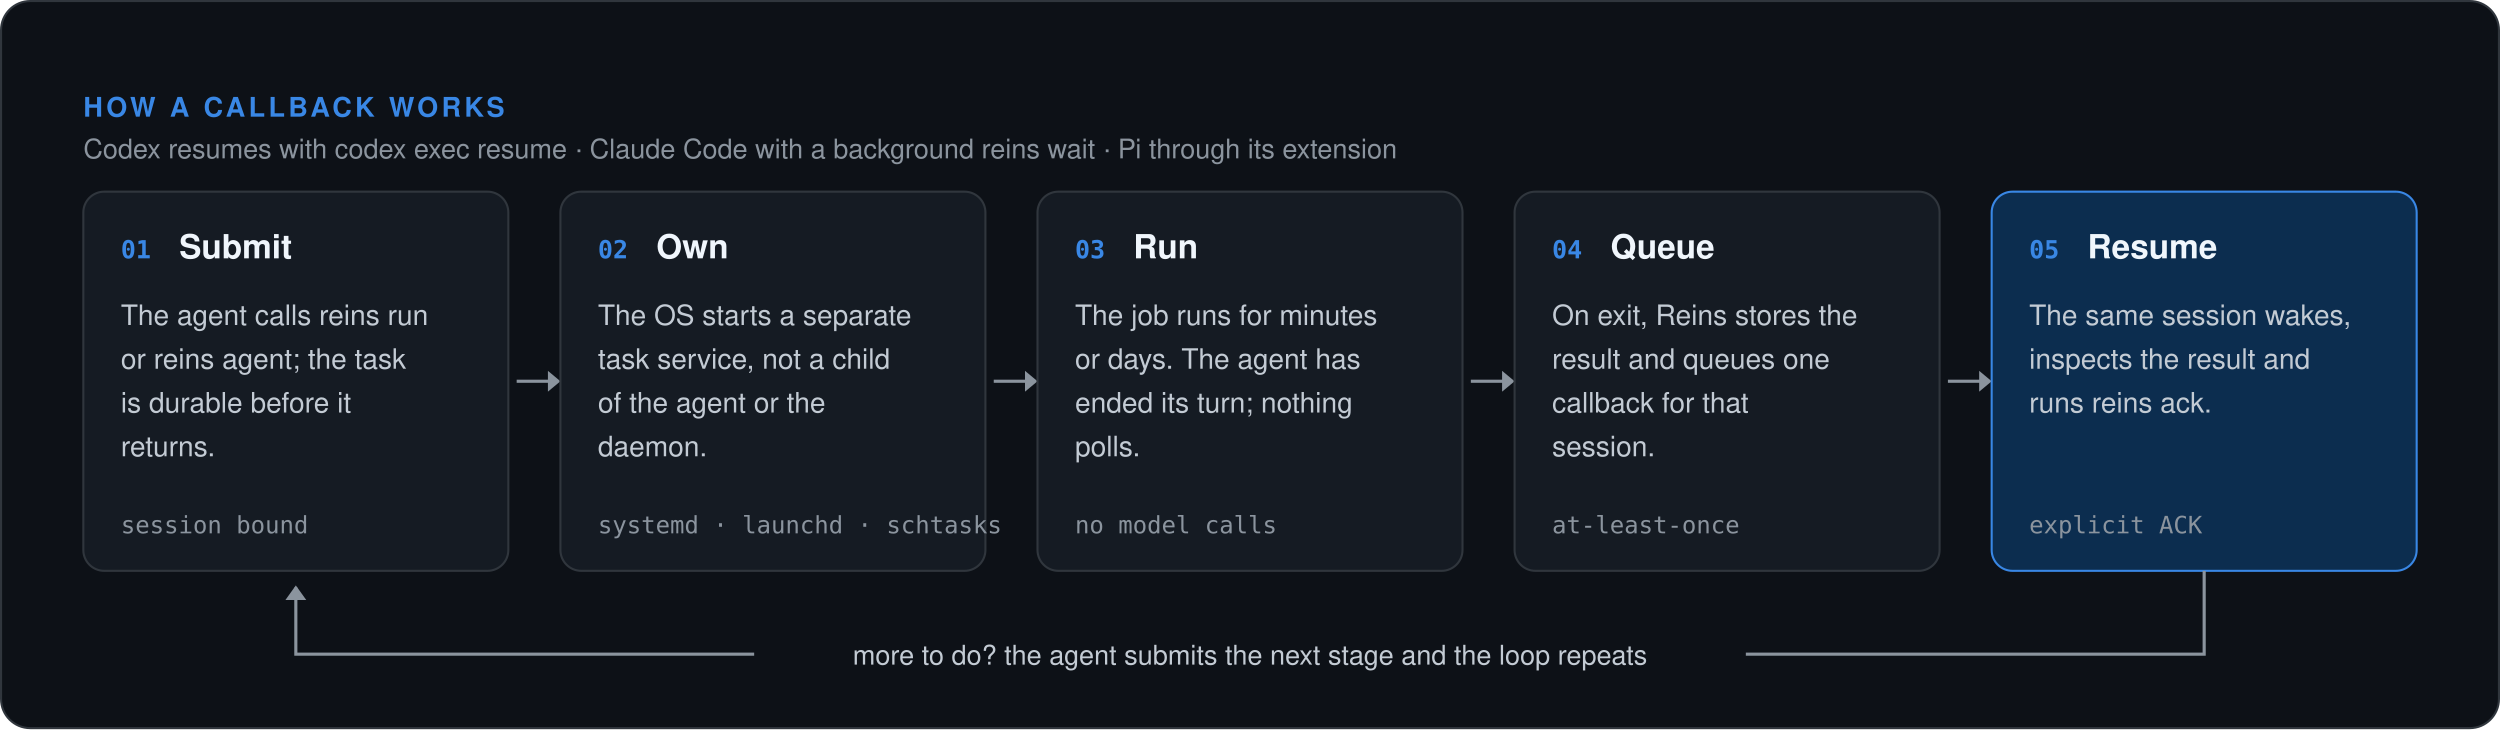
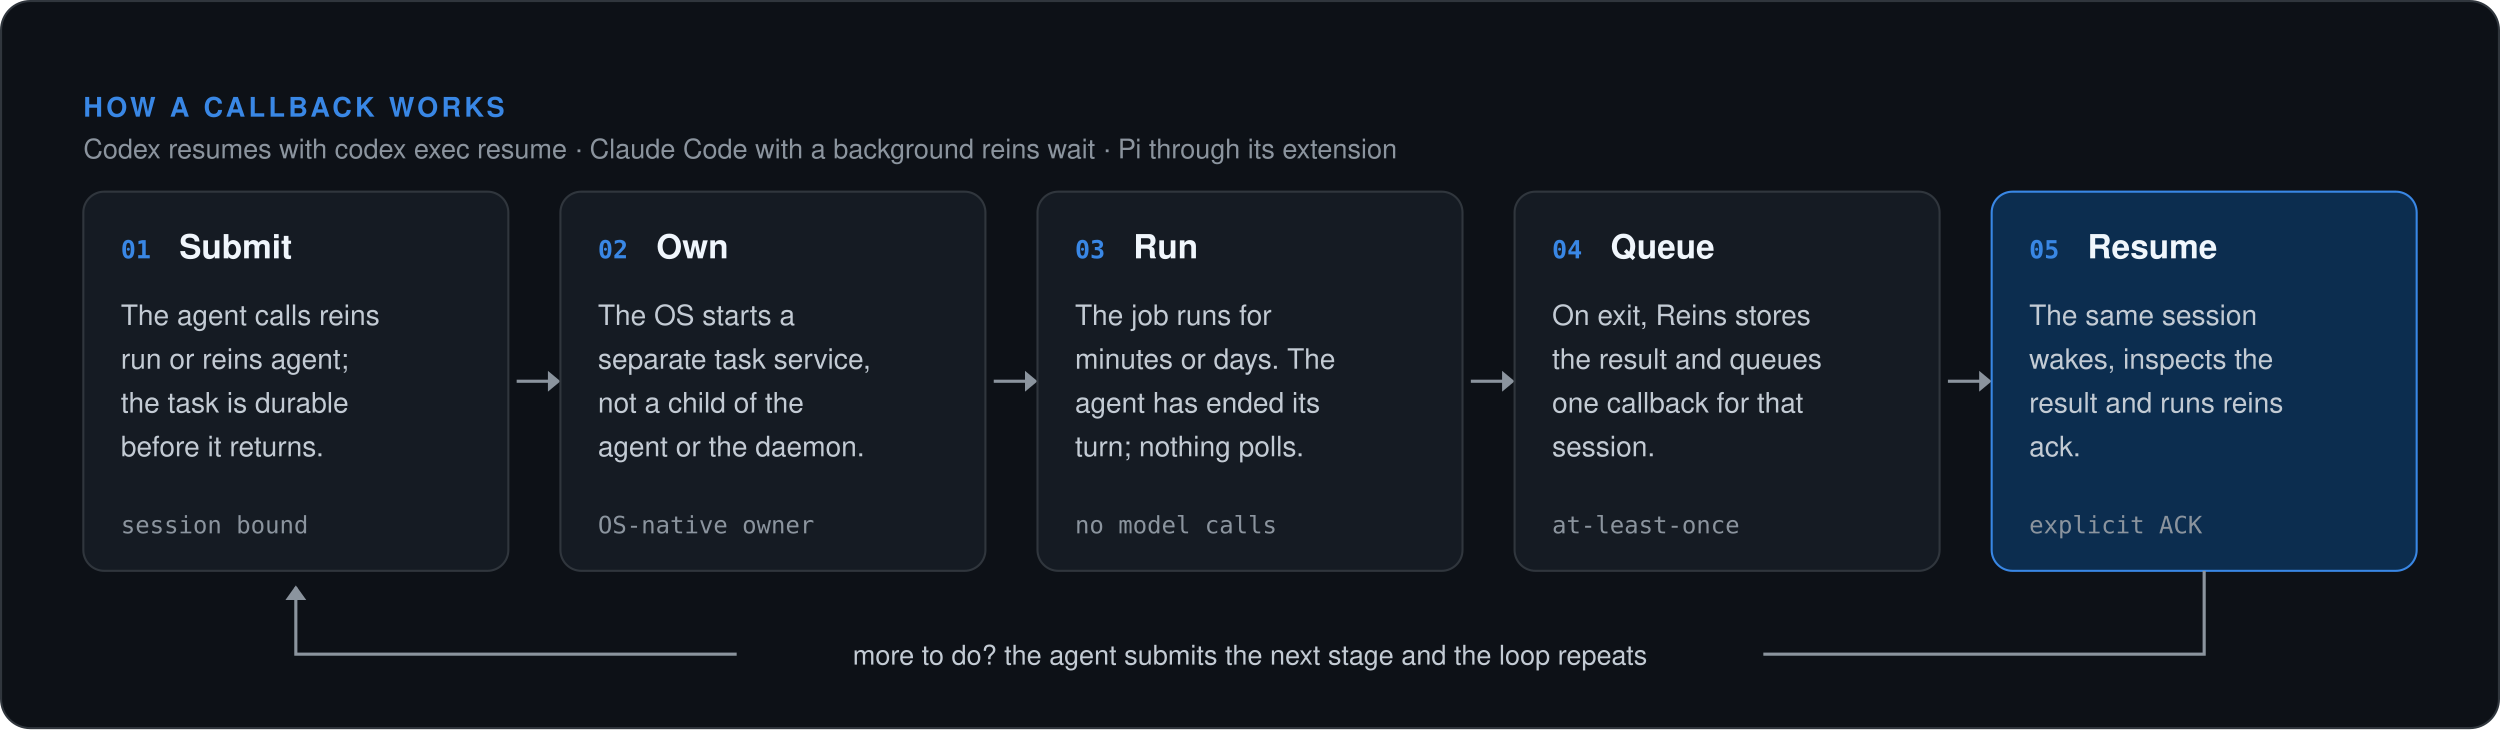
<svg xmlns="http://www.w3.org/2000/svg" width="1200" height="350" viewBox="0 0 1200 350" role="img" aria-labelledby="t d" font-family="system-ui, -apple-system, 'Segoe UI', Helvetica, Arial, sans-serif">
  <rect x="0.5" y="0.5" width="1199" height="349" rx="14" fill="#0d1117" stroke="#30363d" />
  <text x="40" y="56" font-size="13" font-weight="600" letter-spacing="1.6" fill="#3987e5">HOW A CALLBACK WORKS</text>
  <text x="40" y="76" font-size="13" fill="#8b949e">Codex resumes with codex exec resume · Claude Code with a background reins wait · Pi through its extension</text>
  <rect x="40" y="92" width="204" height="182" rx="10" fill="#151b23" stroke="#30363d" />
  <text x="58" y="124" font-size="12" font-weight="600" font-family="ui-monospace, SFMono-Regular, Menlo, Consolas, monospace" fill="#3987e5">01</text>
  <text x="86" y="124" font-size="16" font-weight="650" fill="#f0f6fc">Submit</text>
-   <text x="58" y="156" font-size="13.5" fill="#c3cbd4">The agent calls reins run</text>
-   <text x="58" y="177" font-size="13.5" fill="#c3cbd4">or reins agent; the task</text>
-   <text x="58" y="198" font-size="13.5" fill="#c3cbd4">is durable before it</text>
-   <text x="58" y="219" font-size="13.5" fill="#c3cbd4">returns.</text>
+   <text x="58" y="156" font-size="13.5" fill="#c3cbd4">The agent calls reins</text>
+   <text x="58" y="177" font-size="13.5" fill="#c3cbd4">run or reins agent;</text>
+   <text x="58" y="198" font-size="13.5" fill="#c3cbd4">the task is durable</text>
+   <text x="58" y="219" font-size="13.5" fill="#c3cbd4">before it returns.</text>
  <text x="58" y="256" font-size="11.5" font-family="ui-monospace, SFMono-Regular, Menlo, Consolas, monospace" fill="#8b949e">session bound</text>
  <path d="M248,183 L264,183" stroke="#8b949e" stroke-width="1.5" />
  <path d="M263,178 L269,183 L263,188 Z" fill="#8b949e" />
  <rect x="269" y="92" width="204" height="182" rx="10" fill="#151b23" stroke="#30363d" />
  <text x="287" y="124" font-size="12" font-weight="600" font-family="ui-monospace, SFMono-Regular, Menlo, Consolas, monospace" fill="#3987e5">02</text>
  <text x="315" y="124" font-size="16" font-weight="650" fill="#f0f6fc">Own</text>
-   <text x="287" y="156" font-size="13.5" fill="#c3cbd4">The OS starts a separate</text>
-   <text x="287" y="177" font-size="13.5" fill="#c3cbd4">task service, not a child</text>
-   <text x="287" y="198" font-size="13.5" fill="#c3cbd4">of the agent or the</text>
-   <text x="287" y="219" font-size="13.5" fill="#c3cbd4">daemon.</text>
-   <text x="287" y="256" font-size="11.5" font-family="ui-monospace, SFMono-Regular, Menlo, Consolas, monospace" fill="#8b949e">systemd · launchd · schtasks</text>
+   <text x="287" y="156" font-size="13.5" fill="#c3cbd4">The OS starts a</text>
+   <text x="287" y="177" font-size="13.5" fill="#c3cbd4">separate task service,</text>
+   <text x="287" y="198" font-size="13.5" fill="#c3cbd4">not a child of the</text>
+   <text x="287" y="219" font-size="13.5" fill="#c3cbd4">agent or the daemon.</text>
+   <text x="287" y="256" font-size="11.5" font-family="ui-monospace, SFMono-Regular, Menlo, Consolas, monospace" fill="#8b949e">OS-native owner</text>
  <path d="M477,183 L493,183" stroke="#8b949e" stroke-width="1.5" />
  <path d="M492,178 L498,183 L492,188 Z" fill="#8b949e" />
  <rect x="498" y="92" width="204" height="182" rx="10" fill="#151b23" stroke="#30363d" />
  <text x="516" y="124" font-size="12" font-weight="600" font-family="ui-monospace, SFMono-Regular, Menlo, Consolas, monospace" fill="#3987e5">03</text>
  <text x="544" y="124" font-size="16" font-weight="650" fill="#f0f6fc">Run</text>
-   <text x="516" y="156" font-size="13.5" fill="#c3cbd4">The job runs for minutes</text>
-   <text x="516" y="177" font-size="13.5" fill="#c3cbd4">or days. The agent has</text>
-   <text x="516" y="198" font-size="13.5" fill="#c3cbd4">ended its turn; nothing</text>
-   <text x="516" y="219" font-size="13.5" fill="#c3cbd4">polls.</text>
+   <text x="516" y="156" font-size="13.5" fill="#c3cbd4">The job runs for</text>
+   <text x="516" y="177" font-size="13.5" fill="#c3cbd4">minutes or days. The</text>
+   <text x="516" y="198" font-size="13.5" fill="#c3cbd4">agent has ended its</text>
+   <text x="516" y="219" font-size="13.5" fill="#c3cbd4">turn; nothing polls.</text>
  <text x="516" y="256" font-size="11.5" font-family="ui-monospace, SFMono-Regular, Menlo, Consolas, monospace" fill="#8b949e">no model calls</text>
  <path d="M706,183 L722,183" stroke="#8b949e" stroke-width="1.5" />
  <path d="M721,178 L727,183 L721,188 Z" fill="#8b949e" />
  <rect x="727" y="92" width="204" height="182" rx="10" fill="#151b23" stroke="#30363d" />
  <text x="745" y="124" font-size="12" font-weight="600" font-family="ui-monospace, SFMono-Regular, Menlo, Consolas, monospace" fill="#3987e5">04</text>
  <text x="773" y="124" font-size="16" font-weight="650" fill="#f0f6fc">Queue</text>
-   <text x="745" y="156" font-size="13.5" fill="#c3cbd4">On exit, Reins stores the</text>
-   <text x="745" y="177" font-size="13.5" fill="#c3cbd4">result and queues one</text>
-   <text x="745" y="198" font-size="13.5" fill="#c3cbd4">callback for that</text>
+   <text x="745" y="156" font-size="13.5" fill="#c3cbd4">On exit, Reins stores</text>
+   <text x="745" y="177" font-size="13.5" fill="#c3cbd4">the result and queues</text>
+   <text x="745" y="198" font-size="13.5" fill="#c3cbd4">one callback for that</text>
  <text x="745" y="219" font-size="13.5" fill="#c3cbd4">session.</text>
  <text x="745" y="256" font-size="11.5" font-family="ui-monospace, SFMono-Regular, Menlo, Consolas, monospace" fill="#8b949e">at-least-once</text>
  <path d="M935,183 L951,183" stroke="#8b949e" stroke-width="1.5" />
  <path d="M950,178 L956,183 L950,188 Z" fill="#8b949e" />
  <rect x="956" y="92" width="204" height="182" rx="10" fill="#0c2d4f" stroke="#3987e5" />
  <text x="974" y="124" font-size="12" font-weight="600" font-family="ui-monospace, SFMono-Regular, Menlo, Consolas, monospace" fill="#3987e5">05</text>
  <text x="1002" y="124" font-size="16" font-weight="650" fill="#f0f6fc">Resume</text>
-   <text x="974" y="156" font-size="13.5" fill="#c3cbd4">The same session wakes,</text>
-   <text x="974" y="177" font-size="13.5" fill="#c3cbd4">inspects the result and</text>
-   <text x="974" y="198" font-size="13.5" fill="#c3cbd4">runs reins ack.</text>
+   <text x="974" y="156" font-size="13.5" fill="#c3cbd4">The same session</text>
+   <text x="974" y="177" font-size="13.5" fill="#c3cbd4">wakes, inspects the</text>
+   <text x="974" y="198" font-size="13.5" fill="#c3cbd4">result and runs reins</text>
+   <text x="974" y="219" font-size="13.5" fill="#c3cbd4">ack.</text>
  <text x="974" y="256" font-size="11.5" font-family="ui-monospace, SFMono-Regular, Menlo, Consolas, monospace" fill="#8b949e">explicit ACK</text>
  <path d="M1058.0,274 L1058.0,314 L142.0,314 L142.0,282" fill="none" stroke="#8b949e" stroke-width="1.5" />
  <path d="M137.0,288 L142.0,281 L147.0,288 Z" fill="#8b949e" />
-   <rect x="362.0" y="303" width="476" height="22" fill="#0d1117" />
+   <rect x="353.6" y="303" width="492.8" height="22" fill="#0d1117" />
  <text x="600.0" y="319" font-size="13" fill="#c3cbd4" text-anchor="middle">more to do? the agent submits the next stage and the loop repeats</text>
</svg>
